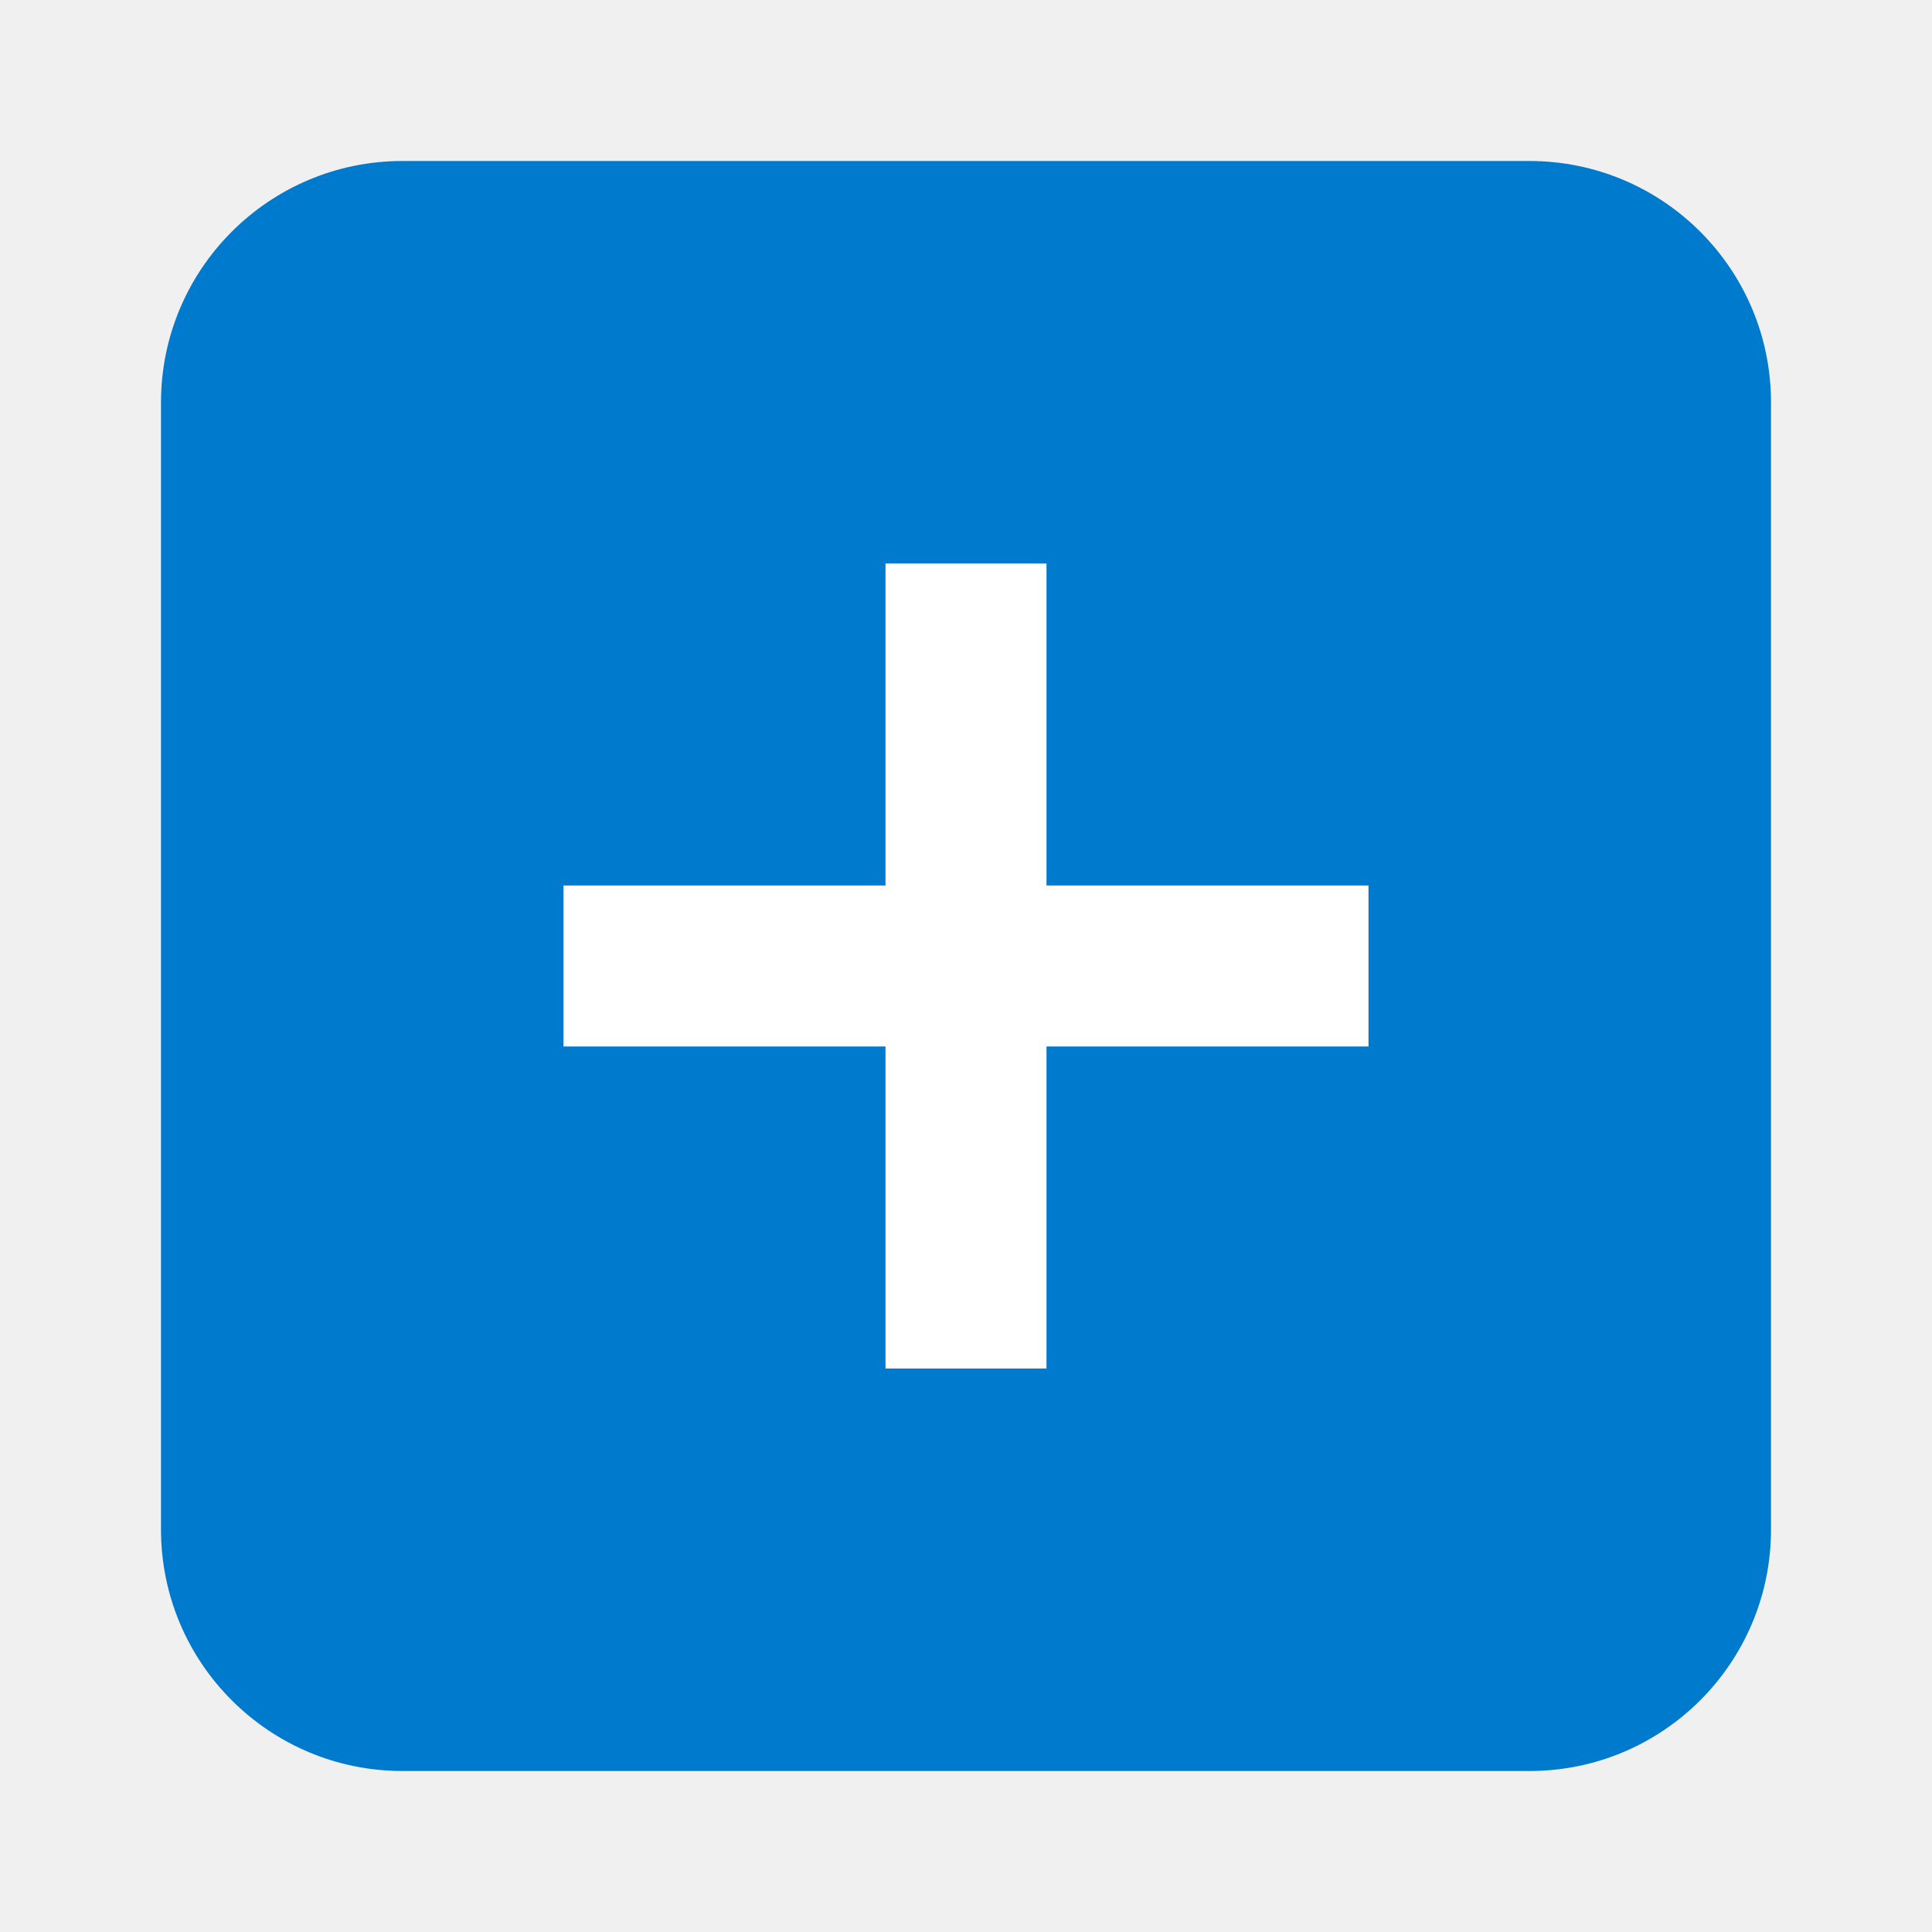
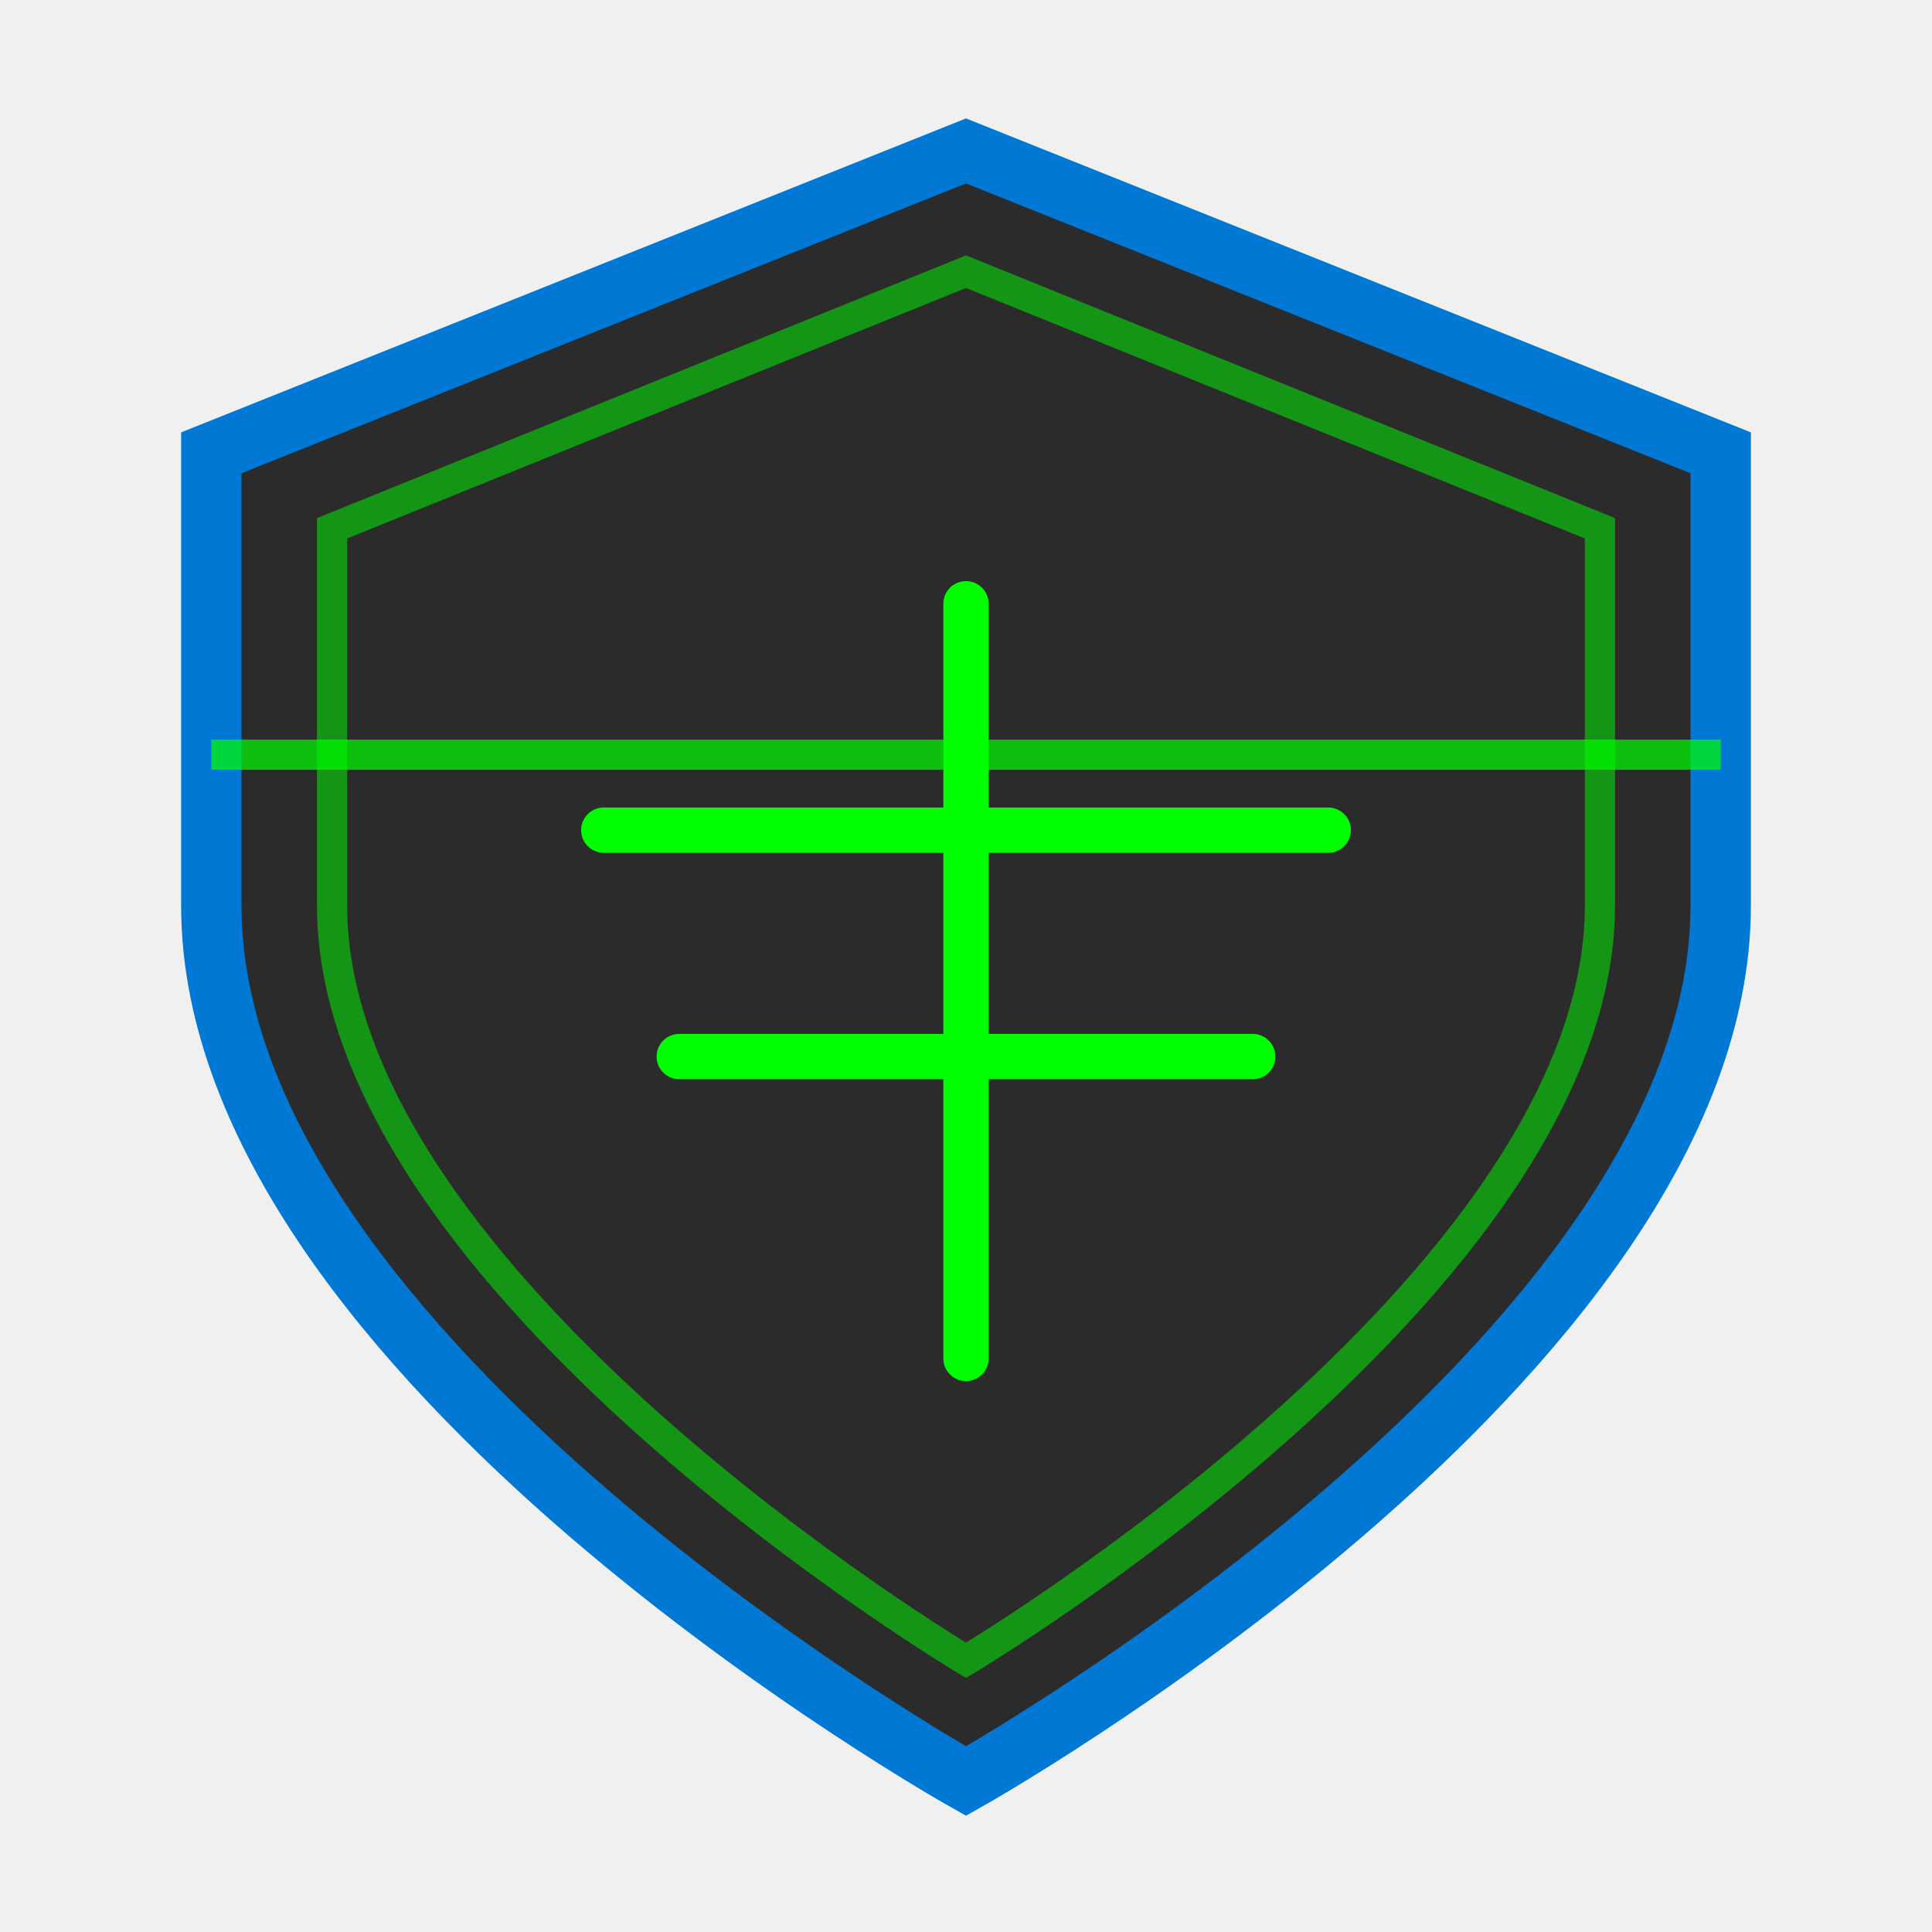
- <svg xmlns="http://www.w3.org/2000/svg" viewBox="0 0 24 24">
-   <rect x="2" y="2" width="20" height="20" rx="3" fill="#007acc" />
-   <path d="M7 12h10" stroke="#ffffff" stroke-width="2" />
-   <path d="M12 7v10" stroke="#ffffff" stroke-width="2" />
+ <svg xmlns="http://www.w3.org/2000/svg" viewBox="0 0 128 128">
+   <path d="M64 10 L114 30 V60 C114 90 64 118 64 118 C64 118 14 90 14 60 V30 Z" fill="#2b2b2b" stroke="#0078d4" stroke-width="4" />
+   <path d="M64 18 L106 35 V60 C106 85 64 110 64 110 C64 110 22 85 22 60 V35 Z" fill="none" stroke="#00ff00" stroke-width="2" opacity="0.5" />
+   <path d="M64 40 V90 M40 55 H88 M45 70 H83" stroke="#00ff00" stroke-width="3" stroke-linecap="round" />
+   <rect x="0" y="0" width="128" height="128" fill="none" />
+   <line x1="14" y1="50" x2="114" y2="50" stroke="#00ff00" stroke-width="2" opacity="0.7">
+     <animate attributeName="y1" from="30" to="110" dur="2s" repeatCount="indefinite" />
+     <animate attributeName="y2" from="30" to="110" dur="2s" repeatCount="indefinite" />
+     <animate attributeName="opacity" values="0.7;0.1;0.7" dur="2s" repeatCount="indefinite" />
+   </line>
</svg>
